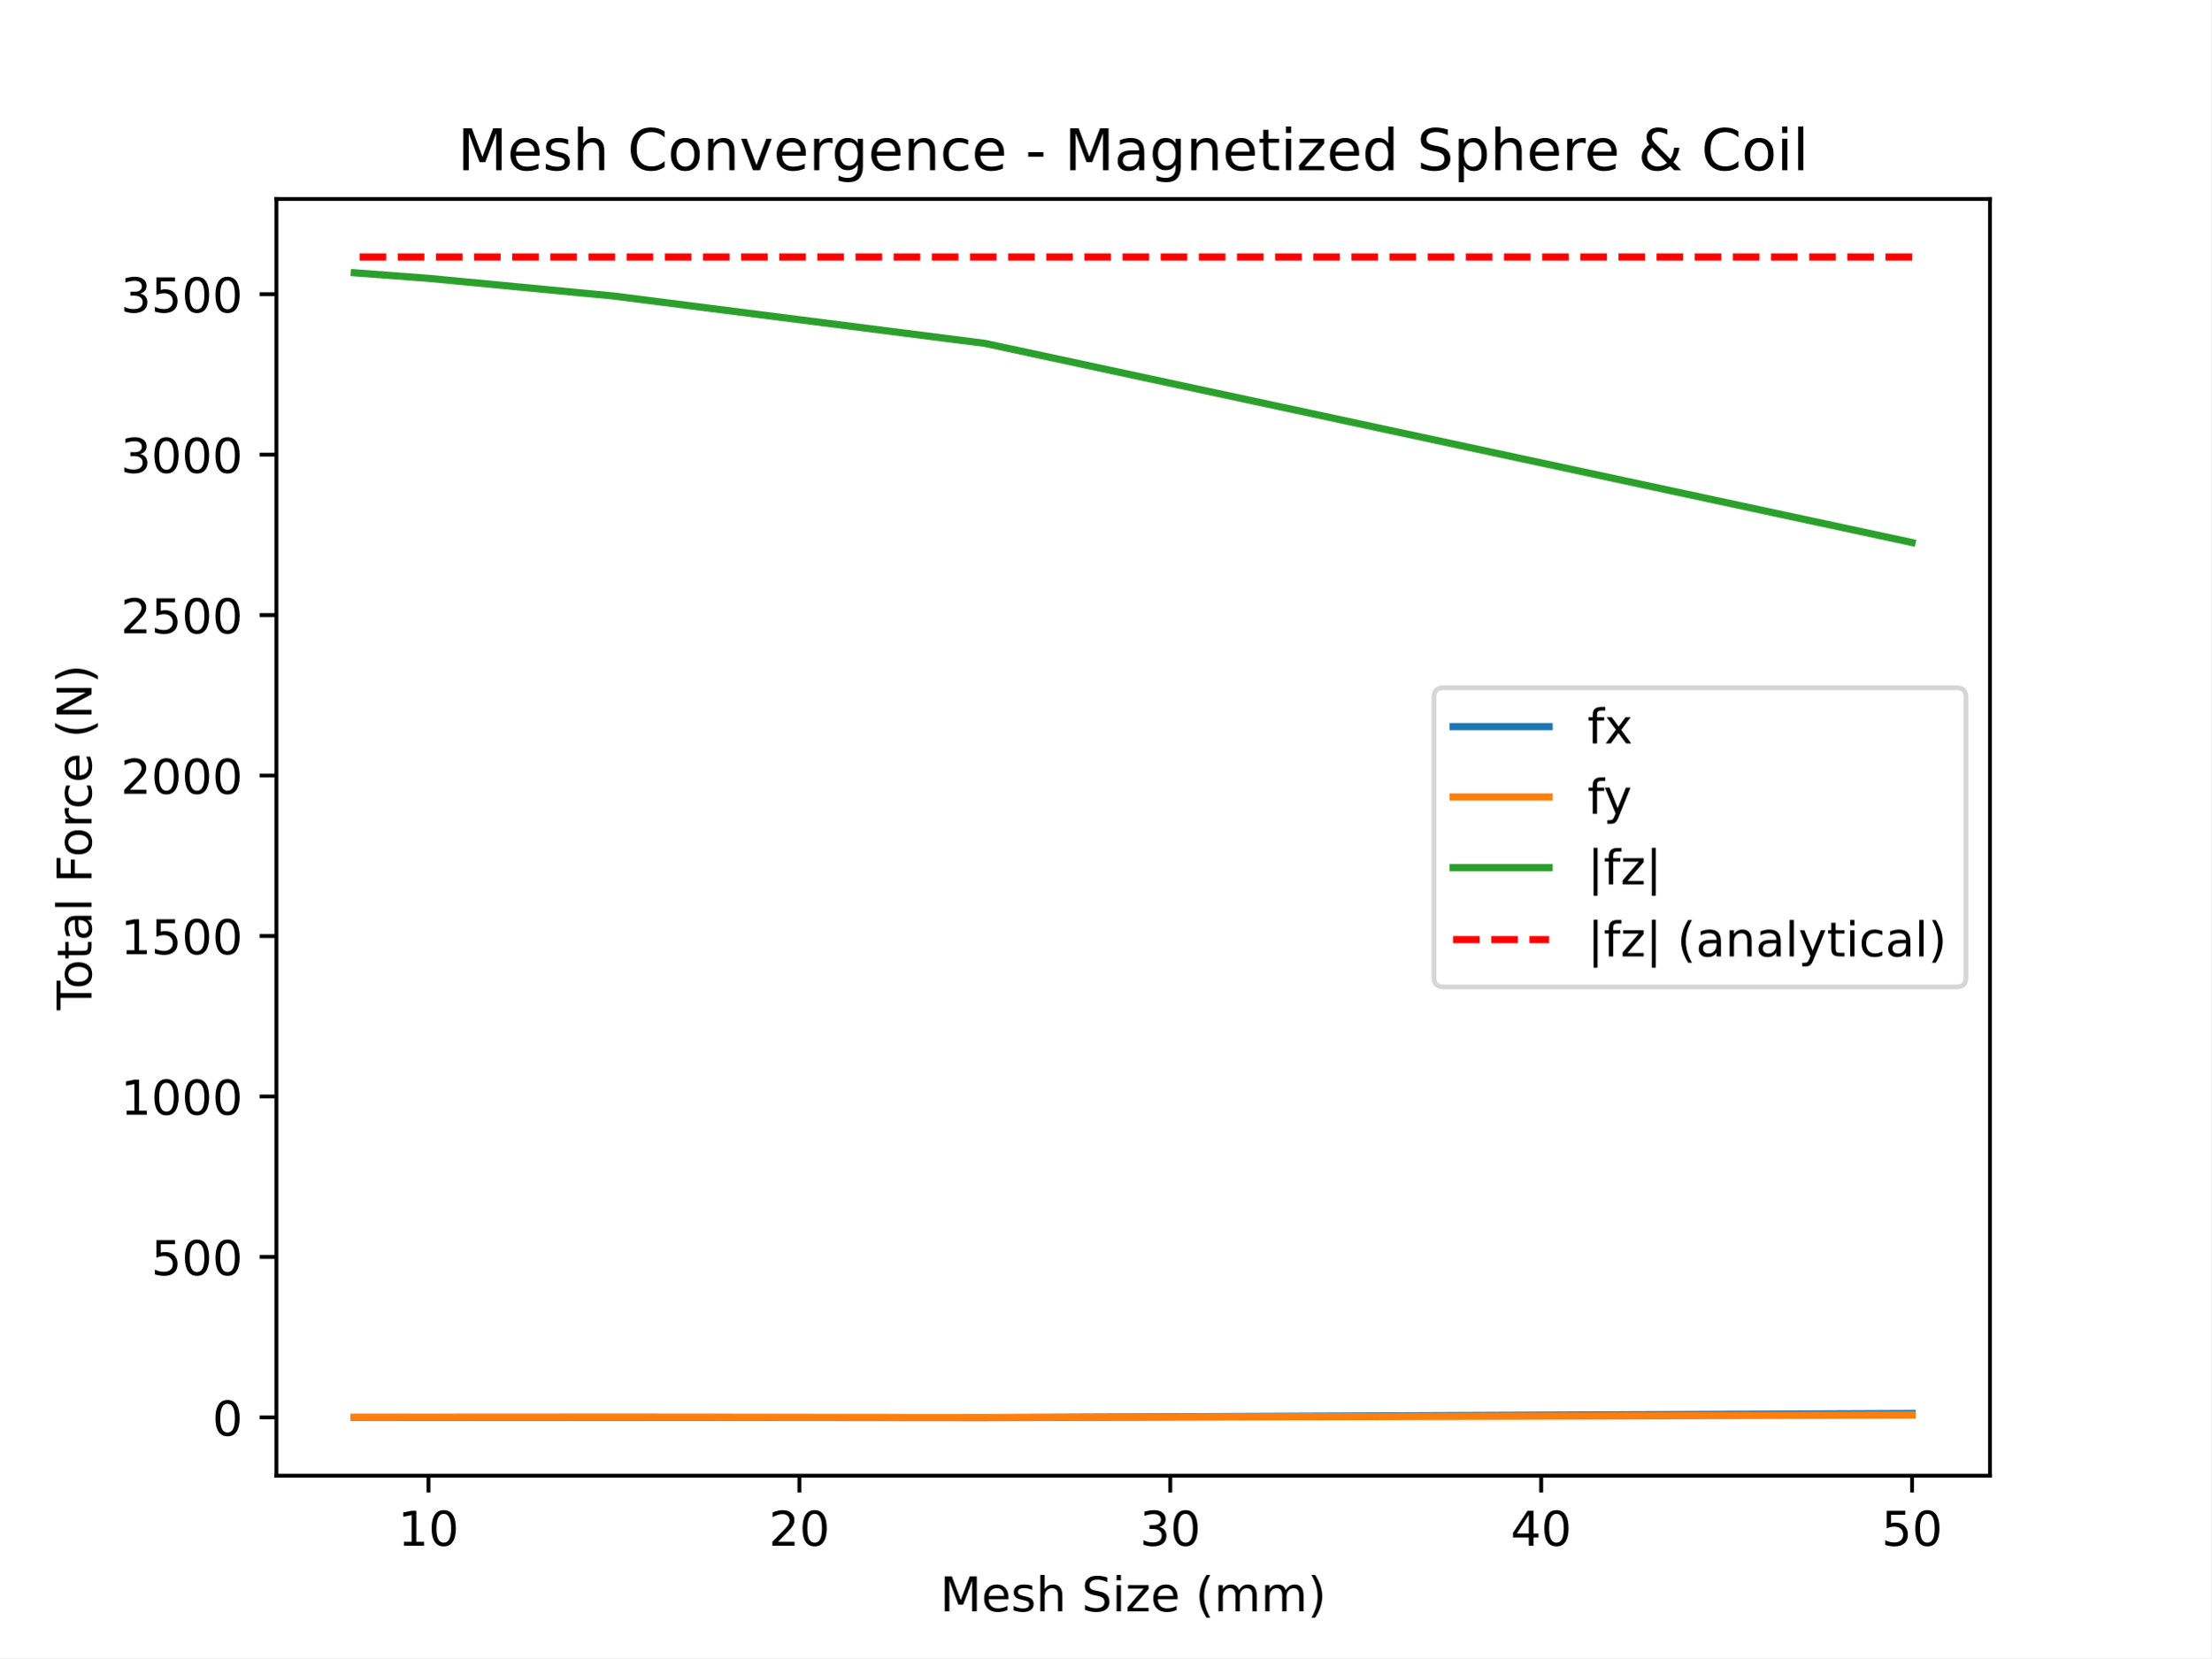
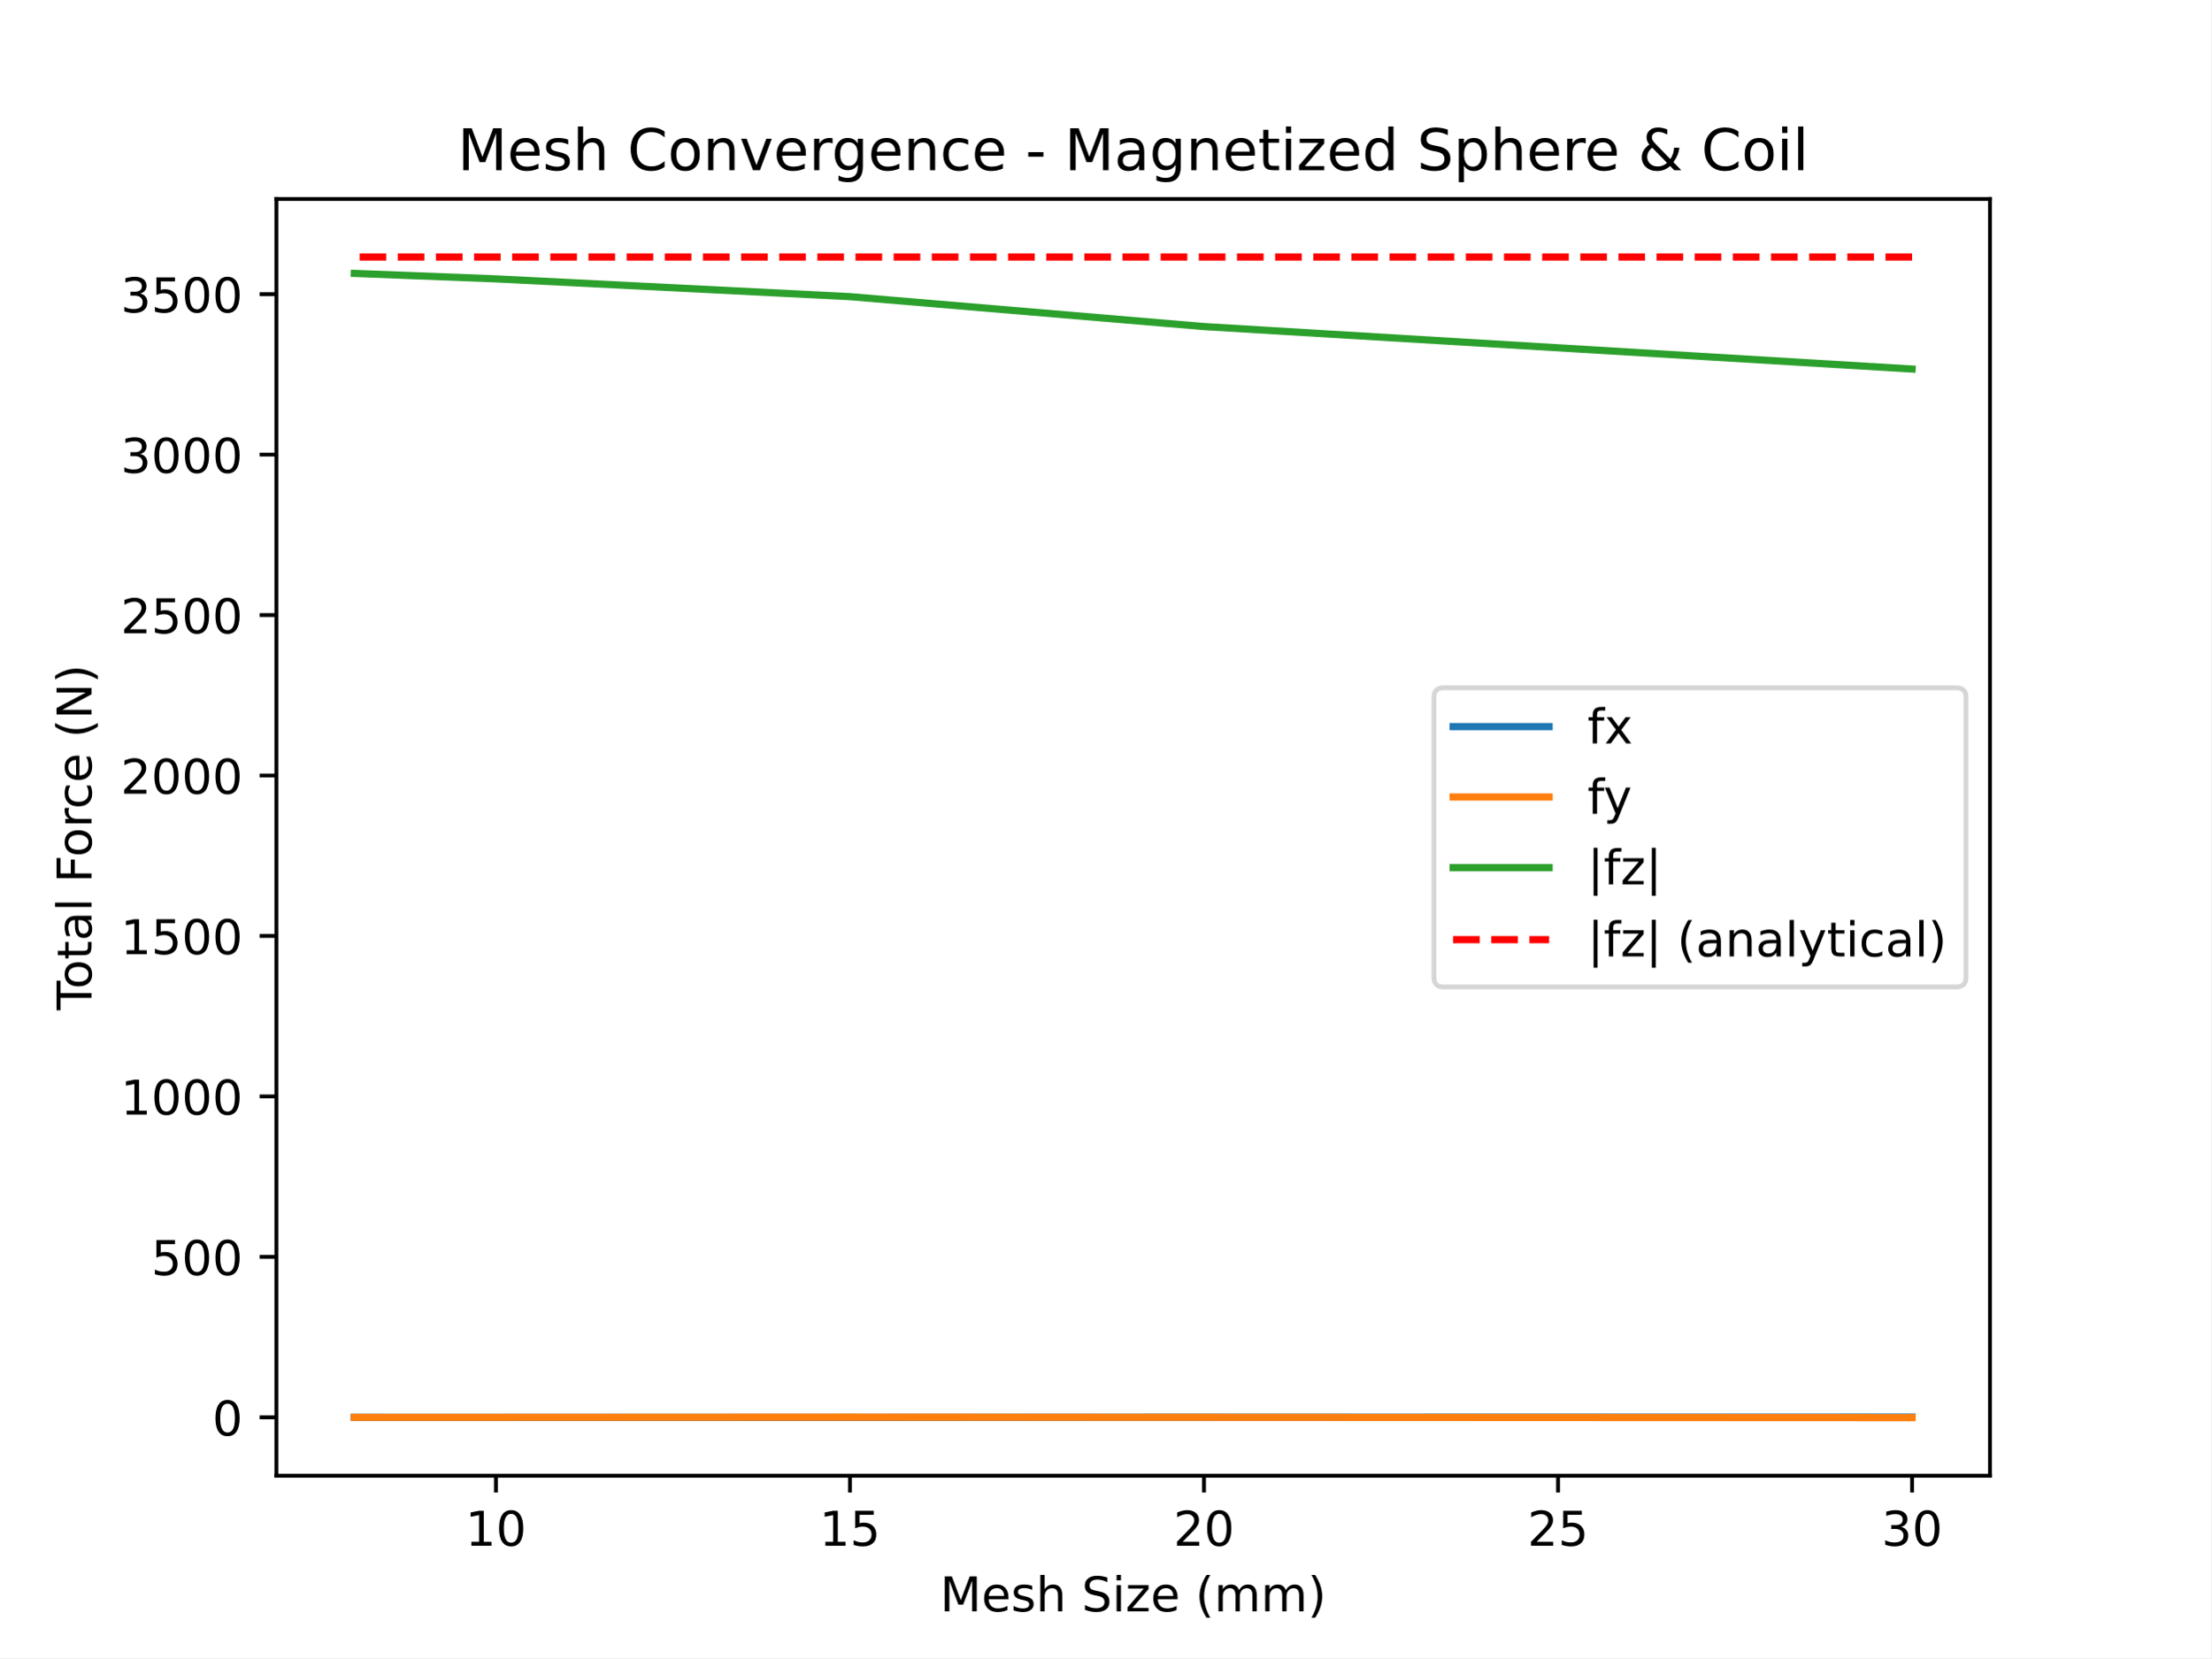
<svg xmlns="http://www.w3.org/2000/svg" xmlns:xlink="http://www.w3.org/1999/xlink" width="460.8pt" height="345.6pt" viewBox="0 0 460.8 345.6" version="1.1">
  <defs>
    <style type="text/css">*{stroke-linejoin: round; stroke-linecap: butt}</style>
  </defs>
  <g id="figure_1">
    <g id="patch_1">
      <path d="M 0 345.6  L 460.8 345.6  L 460.8 0  L 0 0  z " style="fill: #ffffff" />
    </g>
    <g id="axes_1">
      <g id="patch_2">
        <path d="M 57.6 307.584  L 414.72 307.584  L 414.72 41.472  L 57.6 41.472  z " style="fill: #ffffff" />
      </g>
      <g id="matplotlib.axis_1">
        <g id="xtick_1">
          <g id="line2d_1">
            <defs>
-               <path id="m19766a6217" d="M 0 0  L 0 3.5  " style="stroke: #000000; stroke-width: 0.8" />
-             </defs>
-             <g>
-               <use xlink:href="#m19766a6217" x="89.292" y="307.584" style="stroke: #000000; stroke-width: 0.8" />
+               <path id="m6637746ed6" d="M 0 0  L 0 3.5  " style="stroke: #000000; stroke-width: 0.8" />
+             </defs>
+             <g>
+               <use xlink:href="#m6637746ed6" x="103.347" y="307.584" style="stroke: #000000; stroke-width: 0.8" />
            </g>
          </g>
          <g id="text_1">
-             <g transform="translate(82.92997 322.1824) scale(0.1 -0.1)">
+             <g transform="translate(96.98428 322.1824) scale(0.1 -0.1)">
              <defs>
                <path id="DejaVuSans-31" d="M 794 531  L 1825 531  L 1825 4091  L 703 3866  L 703 4441  L 1819 4666  L 2450 4666  L 2450 531  L 3481 531  L 3481 0  L 794 0  L 794 531  z " transform="scale(0.015625)" />
                <path id="DejaVuSans-30" d="M 2034 4250  Q 1547 4250 1301 3770  Q 1056 3291 1056 2328  Q 1056 1369 1301 889  Q 1547 409 2034 409  Q 2525 409 2770 889  Q 3016 1369 3016 2328  Q 3016 3291 2770 3770  Q 2525 4250 2034 4250  z M 2034 4750  Q 2819 4750 3233 4129  Q 3647 3509 3647 2328  Q 3647 1150 3233 529  Q 2819 -91 2034 -91  Q 1250 -91 836 529  Q 422 1150 422 2328  Q 422 3509 836 4129  Q 1250 4750 2034 4750  z " transform="scale(0.015625)" />
              </defs>
              <use xlink:href="#DejaVuSans-31" />
              <use xlink:href="#DejaVuSans-30" transform="translate(63.62305 0)" />
            </g>
          </g>
        </g>
        <g id="xtick_2">
          <g id="line2d_2">
            <g>
-               <use xlink:href="#m19766a6217" x="166.591" y="307.584" style="stroke: #000000; stroke-width: 0.8" />
+               <use xlink:href="#m6637746ed6" x="177.132" y="307.584" style="stroke: #000000; stroke-width: 0.8" />
            </g>
          </g>
          <g id="text_2">
-             <g transform="translate(160.2287 322.1824) scale(0.1 -0.1)">
+             <g transform="translate(170.7694 322.1824) scale(0.1 -0.1)">
+               <defs>
+                 <path id="DejaVuSans-35" d="M 691 4666  L 3169 4666  L 3169 4134  L 1269 4134  L 1269 2991  Q 1406 3038 1543 3061  Q 1681 3084 1819 3084  Q 2600 3084 3056 2656  Q 3513 2228 3513 1497  Q 3513 744 3044 326  Q 2575 -91 1722 -91  Q 1428 -91 1123 -41  Q 819 9 494 109  L 494 744  Q 775 591 1075 516  Q 1375 441 1709 441  Q 2250 441 2565 725  Q 2881 1009 2881 1497  Q 2881 1984 2565 2268  Q 2250 2553 1709 2553  Q 1456 2553 1204 2497  Q 953 2441 691 2322  L 691 4666  z " transform="scale(0.015625)" />
+               </defs>
+               <use xlink:href="#DejaVuSans-31" />
+               <use xlink:href="#DejaVuSans-35" transform="translate(63.62305 0)" />
+             </g>
+           </g>
+         </g>
+         <g id="xtick_3">
+           <g id="line2d_3">
+             <g>
+               <use xlink:href="#m6637746ed6" x="250.917" y="307.584" style="stroke: #000000; stroke-width: 0.8" />
+             </g>
+           </g>
+           <g id="text_3">
+             <g transform="translate(244.5545 322.1824) scale(0.1 -0.1)">
              <defs>
                <path id="DejaVuSans-32" d="M 1228 531  L 3431 531  L 3431 0  L 469 0  L 469 531  Q 828 903 1448 1529  Q 2069 2156 2228 2338  Q 2531 2678 2651 2914  Q 2772 3150 2772 3378  Q 2772 3750 2511 3984  Q 2250 4219 1831 4219  Q 1534 4219 1204 4116  Q 875 4013 500 3803  L 500 4441  Q 881 4594 1212 4672  Q 1544 4750 1819 4750  Q 2544 4750 2975 4387  Q 3406 4025 3406 3419  Q 3406 3131 3298 2873  Q 3191 2616 2906 2266  Q 2828 2175 2409 1742  Q 1991 1309 1228 531  z " transform="scale(0.015625)" />
              </defs>
              <use xlink:href="#DejaVuSans-32" />
              <use xlink:href="#DejaVuSans-30" transform="translate(63.62305 0)" />
            </g>
          </g>
        </g>
-         <g id="xtick_3">
-           <g id="line2d_3">
-             <g>
-               <use xlink:href="#m19766a6217" x="243.89" y="307.584" style="stroke: #000000; stroke-width: 0.8" />
-             </g>
-           </g>
-           <g id="text_3">
-             <g transform="translate(237.5274 322.1824) scale(0.1 -0.1)">
+         <g id="xtick_4">
+           <g id="line2d_4">
+             <g>
+               <use xlink:href="#m6637746ed6" x="324.702" y="307.584" style="stroke: #000000; stroke-width: 0.8" />
+             </g>
+           </g>
+           <g id="text_4">
+             <g transform="translate(318.3396 322.1824) scale(0.1 -0.1)">
+               <use xlink:href="#DejaVuSans-32" />
+               <use xlink:href="#DejaVuSans-35" transform="translate(63.62305 0)" />
+             </g>
+           </g>
+         </g>
+         <g id="xtick_5">
+           <g id="line2d_5">
+             <g>
+               <use xlink:href="#m6637746ed6" x="398.487" y="307.584" style="stroke: #000000; stroke-width: 0.8" />
+             </g>
+           </g>
+           <g id="text_5">
+             <g transform="translate(392.1248 322.1824) scale(0.1 -0.1)">
              <defs>
                <path id="DejaVuSans-33" d="M 2597 2516  Q 3050 2419 3304 2112  Q 3559 1806 3559 1356  Q 3559 666 3084 287  Q 2609 -91 1734 -91  Q 1441 -91 1130 -33  Q 819 25 488 141  L 488 750  Q 750 597 1062 519  Q 1375 441 1716 441  Q 2309 441 2620 675  Q 2931 909 2931 1356  Q 2931 1769 2642 2001  Q 2353 2234 1838 2234  L 1294 2234  L 1294 2753  L 1863 2753  Q 2328 2753 2575 2939  Q 2822 3125 2822 3475  Q 2822 3834 2567 4026  Q 2313 4219 1838 4219  Q 1578 4219 1281 4162  Q 984 4106 628 3988  L 628 4550  Q 988 4650 1302 4700  Q 1616 4750 1894 4750  Q 2613 4750 3031 4423  Q 3450 4097 3450 3541  Q 3450 3153 3228 2886  Q 3006 2619 2597 2516  z " transform="scale(0.015625)" />
              </defs>
              <use xlink:href="#DejaVuSans-33" />
-               <use xlink:href="#DejaVuSans-30" transform="translate(63.62305 0)" />
-             </g>
-           </g>
-         </g>
-         <g id="xtick_4">
-           <g id="line2d_4">
-             <g>
-               <use xlink:href="#m19766a6217" x="321.189" y="307.584" style="stroke: #000000; stroke-width: 0.8" />
-             </g>
-           </g>
-           <g id="text_4">
-             <g transform="translate(314.8261 322.1824) scale(0.1 -0.1)">
-               <defs>
-                 <path id="DejaVuSans-34" d="M 2419 4116  L 825 1625  L 2419 1625  L 2419 4116  z M 2253 4666  L 3047 4666  L 3047 1625  L 3713 1625  L 3713 1100  L 3047 1100  L 3047 0  L 2419 0  L 2419 1100  L 313 1100  L 313 1709  L 2253 4666  z " transform="scale(0.015625)" />
-               </defs>
-               <use xlink:href="#DejaVuSans-34" />
-               <use xlink:href="#DejaVuSans-30" transform="translate(63.62305 0)" />
-             </g>
-           </g>
-         </g>
-         <g id="xtick_5">
-           <g id="line2d_5">
-             <g>
-               <use xlink:href="#m19766a6217" x="398.487" y="307.584" style="stroke: #000000; stroke-width: 0.8" />
-             </g>
-           </g>
-           <g id="text_5">
-             <g transform="translate(392.1248 322.1824) scale(0.1 -0.1)">
-               <defs>
-                 <path id="DejaVuSans-35" d="M 691 4666  L 3169 4666  L 3169 4134  L 1269 4134  L 1269 2991  Q 1406 3038 1543 3061  Q 1681 3084 1819 3084  Q 2600 3084 3056 2656  Q 3513 2228 3513 1497  Q 3513 744 3044 326  Q 2575 -91 1722 -91  Q 1428 -91 1123 -41  Q 819 9 494 109  L 494 744  Q 775 591 1075 516  Q 1375 441 1709 441  Q 2250 441 2565 725  Q 2881 1009 2881 1497  Q 2881 1984 2565 2268  Q 2250 2553 1709 2553  Q 1456 2553 1204 2497  Q 953 2441 691 2322  L 691 4666  z " transform="scale(0.015625)" />
-               </defs>
-               <use xlink:href="#DejaVuSans-35" />
              <use xlink:href="#DejaVuSans-30" transform="translate(63.62305 0)" />
            </g>
          </g>
        </g>
        <g id="text_6">
          <g transform="translate(195.9116 335.8606) scale(0.1 -0.1)">
            <defs>
              <path id="DejaVuSans-4d" d="M 628 4666  L 1569 4666  L 2759 1491  L 3956 4666  L 4897 4666  L 4897 0  L 4281 0  L 4281 4097  L 3078 897  L 2444 897  L 1241 4097  L 1241 0  L 628 0  L 628 4666  z " transform="scale(0.015625)" />
              <path id="DejaVuSans-65" d="M 3597 1894  L 3597 1613  L 953 1613  Q 991 1019 1311 708  Q 1631 397 2203 397  Q 2534 397 2845 478  Q 3156 559 3463 722  L 3463 178  Q 3153 47 2828 -22  Q 2503 -91 2169 -91  Q 1331 -91 842 396  Q 353 884 353 1716  Q 353 2575 817 3079  Q 1281 3584 2069 3584  Q 2775 3584 3186 3129  Q 3597 2675 3597 1894  z M 3022 2063  Q 3016 2534 2758 2815  Q 2500 3097 2075 3097  Q 1594 3097 1305 2825  Q 1016 2553 972 2059  L 3022 2063  z " transform="scale(0.015625)" />
              <path id="DejaVuSans-73" d="M 2834 3397  L 2834 2853  Q 2591 2978 2328 3040  Q 2066 3103 1784 3103  Q 1356 3103 1142 2972  Q 928 2841 928 2578  Q 928 2378 1081 2264  Q 1234 2150 1697 2047  L 1894 2003  Q 2506 1872 2764 1633  Q 3022 1394 3022 966  Q 3022 478 2636 193  Q 2250 -91 1575 -91  Q 1294 -91 989 -36  Q 684 19 347 128  L 347 722  Q 666 556 975 473  Q 1284 391 1588 391  Q 1994 391 2212 530  Q 2431 669 2431 922  Q 2431 1156 2273 1281  Q 2116 1406 1581 1522  L 1381 1569  Q 847 1681 609 1914  Q 372 2147 372 2553  Q 372 3047 722 3315  Q 1072 3584 1716 3584  Q 2034 3584 2315 3537  Q 2597 3491 2834 3397  z " transform="scale(0.015625)" />
              <path id="DejaVuSans-68" d="M 3513 2113  L 3513 0  L 2938 0  L 2938 2094  Q 2938 2591 2744 2837  Q 2550 3084 2163 3084  Q 1697 3084 1428 2787  Q 1159 2491 1159 1978  L 1159 0  L 581 0  L 581 4863  L 1159 4863  L 1159 2956  Q 1366 3272 1645 3428  Q 1925 3584 2291 3584  Q 2894 3584 3203 3211  Q 3513 2838 3513 2113  z " transform="scale(0.015625)" />
              <path id="DejaVuSans-20" transform="scale(0.015625)" />
              <path id="DejaVuSans-53" d="M 3425 4513  L 3425 3897  Q 3066 4069 2747 4153  Q 2428 4238 2131 4238  Q 1616 4238 1336 4038  Q 1056 3838 1056 3469  Q 1056 3159 1242 3001  Q 1428 2844 1947 2747  L 2328 2669  Q 3034 2534 3370 2195  Q 3706 1856 3706 1288  Q 3706 609 3251 259  Q 2797 -91 1919 -91  Q 1588 -91 1214 -16  Q 841 59 441 206  L 441 856  Q 825 641 1194 531  Q 1563 422 1919 422  Q 2459 422 2753 634  Q 3047 847 3047 1241  Q 3047 1584 2836 1778  Q 2625 1972 2144 2069  L 1759 2144  Q 1053 2284 737 2584  Q 422 2884 422 3419  Q 422 4038 858 4394  Q 1294 4750 2059 4750  Q 2388 4750 2728 4690  Q 3069 4631 3425 4513  z " transform="scale(0.015625)" />
              <path id="DejaVuSans-69" d="M 603 3500  L 1178 3500  L 1178 0  L 603 0  L 603 3500  z M 603 4863  L 1178 4863  L 1178 4134  L 603 4134  L 603 4863  z " transform="scale(0.015625)" />
              <path id="DejaVuSans-7a" d="M 353 3500  L 3084 3500  L 3084 2975  L 922 459  L 3084 459  L 3084 0  L 275 0  L 275 525  L 2438 3041  L 353 3041  L 353 3500  z " transform="scale(0.015625)" />
              <path id="DejaVuSans-28" d="M 1984 4856  Q 1566 4138 1362 3434  Q 1159 2731 1159 2009  Q 1159 1288 1364 580  Q 1569 -128 1984 -844  L 1484 -844  Q 1016 -109 783 600  Q 550 1309 550 2009  Q 550 2706 781 3412  Q 1013 4119 1484 4856  L 1984 4856  z " transform="scale(0.015625)" />
              <path id="DejaVuSans-6d" d="M 3328 2828  Q 3544 3216 3844 3400  Q 4144 3584 4550 3584  Q 5097 3584 5394 3201  Q 5691 2819 5691 2113  L 5691 0  L 5113 0  L 5113 2094  Q 5113 2597 4934 2840  Q 4756 3084 4391 3084  Q 3944 3084 3684 2787  Q 3425 2491 3425 1978  L 3425 0  L 2847 0  L 2847 2094  Q 2847 2600 2669 2842  Q 2491 3084 2119 3084  Q 1678 3084 1418 2786  Q 1159 2488 1159 1978  L 1159 0  L 581 0  L 581 3500  L 1159 3500  L 1159 2956  Q 1356 3278 1631 3431  Q 1906 3584 2284 3584  Q 2666 3584 2933 3390  Q 3200 3197 3328 2828  z " transform="scale(0.015625)" />
              <path id="DejaVuSans-29" d="M 513 4856  L 1013 4856  Q 1481 4119 1714 3412  Q 1947 2706 1947 2009  Q 1947 1309 1714 600  Q 1481 -109 1013 -844  L 513 -844  Q 928 -128 1133 580  Q 1338 1288 1338 2009  Q 1338 2731 1133 3434  Q 928 4138 513 4856  z " transform="scale(0.015625)" />
            </defs>
            <use xlink:href="#DejaVuSans-4d" />
            <use xlink:href="#DejaVuSans-65" transform="translate(86.2793 0)" />
            <use xlink:href="#DejaVuSans-73" transform="translate(147.8027 0)" />
            <use xlink:href="#DejaVuSans-68" transform="translate(199.9023 0)" />
            <use xlink:href="#DejaVuSans-20" transform="translate(263.2812 0)" />
            <use xlink:href="#DejaVuSans-53" transform="translate(295.0684 0)" />
            <use xlink:href="#DejaVuSans-69" transform="translate(358.5449 0)" />
            <use xlink:href="#DejaVuSans-7a" transform="translate(386.3281 0)" />
            <use xlink:href="#DejaVuSans-65" transform="translate(438.8184 0)" />
            <use xlink:href="#DejaVuSans-20" transform="translate(500.3418 0)" />
            <use xlink:href="#DejaVuSans-28" transform="translate(532.1289 0)" />
            <use xlink:href="#DejaVuSans-6d" transform="translate(571.1426 0)" />
            <use xlink:href="#DejaVuSans-6d" transform="translate(668.5547 0)" />
            <use xlink:href="#DejaVuSans-29" transform="translate(765.9668 0)" />
          </g>
        </g>
      </g>
      <g id="matplotlib.axis_2">
        <g id="ytick_1">
          <g id="line2d_6">
            <defs>
-               <path id="m8ce49ff05e" d="M 0 0  L -3.5 0  " style="stroke: #000000; stroke-width: 0.8" />
-             </defs>
-             <g>
-               <use xlink:href="#m8ce49ff05e" x="57.6" y="295.433" style="stroke: #000000; stroke-width: 0.8" />
+               <path id="m29272351cc" d="M 0 0  L -3.5 0  " style="stroke: #000000; stroke-width: 0.8" />
+             </defs>
+             <g>
+               <use xlink:href="#m29272351cc" x="57.6" y="295.415" style="stroke: #000000; stroke-width: 0.8" />
            </g>
          </g>
          <g id="text_7">
-             <g transform="translate(44.2375 299.2324) scale(0.1 -0.1)">
+             <g transform="translate(44.2375 299.214) scale(0.1 -0.1)">
              <use xlink:href="#DejaVuSans-30" />
            </g>
          </g>
        </g>
        <g id="ytick_2">
          <g id="line2d_7">
            <g>
-               <use xlink:href="#m8ce49ff05e" x="57.6" y="261.986" style="stroke: #000000; stroke-width: 0.8" />
+               <use xlink:href="#m29272351cc" x="57.6" y="261.971" style="stroke: #000000; stroke-width: 0.8" />
            </g>
          </g>
          <g id="text_8">
-             <g transform="translate(31.5125 265.7857) scale(0.1 -0.1)">
+             <g transform="translate(31.5125 265.7698) scale(0.1 -0.1)">
              <use xlink:href="#DejaVuSans-35" />
              <use xlink:href="#DejaVuSans-30" transform="translate(63.62305 0)" />
              <use xlink:href="#DejaVuSans-30" transform="translate(127.2461 0)" />
            </g>
          </g>
        </g>
        <g id="ytick_3">
          <g id="line2d_8">
            <g>
-               <use xlink:href="#m8ce49ff05e" x="57.6" y="228.54" style="stroke: #000000; stroke-width: 0.8" />
+               <use xlink:href="#m29272351cc" x="57.6" y="228.526" style="stroke: #000000; stroke-width: 0.8" />
            </g>
          </g>
          <g id="text_9">
-             <g transform="translate(25.15 232.3389) scale(0.1 -0.1)">
+             <g transform="translate(25.15 232.3256) scale(0.1 -0.1)">
              <use xlink:href="#DejaVuSans-31" />
              <use xlink:href="#DejaVuSans-30" transform="translate(63.62305 0)" />
              <use xlink:href="#DejaVuSans-30" transform="translate(127.2461 0)" />
              <use xlink:href="#DejaVuSans-30" transform="translate(190.8691 0)" />
            </g>
          </g>
        </g>
        <g id="ytick_4">
          <g id="line2d_9">
            <g>
-               <use xlink:href="#m8ce49ff05e" x="57.6" y="195.093" style="stroke: #000000; stroke-width: 0.8" />
+               <use xlink:href="#m29272351cc" x="57.6" y="195.082" style="stroke: #000000; stroke-width: 0.8" />
            </g>
          </g>
          <g id="text_10">
-             <g transform="translate(25.15 198.8922) scale(0.1 -0.1)">
+             <g transform="translate(25.15 198.8814) scale(0.1 -0.1)">
              <use xlink:href="#DejaVuSans-31" />
              <use xlink:href="#DejaVuSans-35" transform="translate(63.62305 0)" />
              <use xlink:href="#DejaVuSans-30" transform="translate(127.2461 0)" />
              <use xlink:href="#DejaVuSans-30" transform="translate(190.8691 0)" />
            </g>
          </g>
        </g>
        <g id="ytick_5">
          <g id="line2d_10">
            <g>
-               <use xlink:href="#m8ce49ff05e" x="57.6" y="161.646" style="stroke: #000000; stroke-width: 0.8" />
+               <use xlink:href="#m29272351cc" x="57.6" y="161.638" style="stroke: #000000; stroke-width: 0.8" />
            </g>
          </g>
          <g id="text_11">
-             <g transform="translate(25.15 165.4455) scale(0.1 -0.1)">
+             <g transform="translate(25.15 165.4372) scale(0.1 -0.1)">
              <use xlink:href="#DejaVuSans-32" />
              <use xlink:href="#DejaVuSans-30" transform="translate(63.62305 0)" />
              <use xlink:href="#DejaVuSans-30" transform="translate(127.2461 0)" />
              <use xlink:href="#DejaVuSans-30" transform="translate(190.8691 0)" />
            </g>
          </g>
        </g>
        <g id="ytick_6">
          <g id="line2d_11">
            <g>
-               <use xlink:href="#m8ce49ff05e" x="57.6" y="128.2" style="stroke: #000000; stroke-width: 0.8" />
+               <use xlink:href="#m29272351cc" x="57.6" y="128.194" style="stroke: #000000; stroke-width: 0.8" />
            </g>
          </g>
          <g id="text_12">
-             <g transform="translate(25.15 131.9987) scale(0.1 -0.1)">
+             <g transform="translate(25.15 131.993) scale(0.1 -0.1)">
              <use xlink:href="#DejaVuSans-32" />
              <use xlink:href="#DejaVuSans-35" transform="translate(63.62305 0)" />
              <use xlink:href="#DejaVuSans-30" transform="translate(127.2461 0)" />
              <use xlink:href="#DejaVuSans-30" transform="translate(190.8691 0)" />
            </g>
          </g>
        </g>
        <g id="ytick_7">
          <g id="line2d_12">
            <g>
-               <use xlink:href="#m8ce49ff05e" x="57.6" y="94.753" style="stroke: #000000; stroke-width: 0.8" />
+               <use xlink:href="#m29272351cc" x="57.6" y="94.75" style="stroke: #000000; stroke-width: 0.8" />
            </g>
          </g>
          <g id="text_13">
-             <g transform="translate(25.15 98.55198) scale(0.1 -0.1)">
+             <g transform="translate(25.15 98.54885) scale(0.1 -0.1)">
              <use xlink:href="#DejaVuSans-33" />
              <use xlink:href="#DejaVuSans-30" transform="translate(63.62305 0)" />
              <use xlink:href="#DejaVuSans-30" transform="translate(127.2461 0)" />
              <use xlink:href="#DejaVuSans-30" transform="translate(190.8691 0)" />
            </g>
          </g>
        </g>
        <g id="ytick_8">
          <g id="line2d_13">
            <g>
-               <use xlink:href="#m8ce49ff05e" x="57.6" y="61.306" style="stroke: #000000; stroke-width: 0.8" />
+               <use xlink:href="#m29272351cc" x="57.6" y="61.305" style="stroke: #000000; stroke-width: 0.8" />
            </g>
          </g>
          <g id="text_14">
-             <g transform="translate(25.15 65.10524) scale(0.1 -0.1)">
+             <g transform="translate(25.15 65.10465) scale(0.1 -0.1)">
              <use xlink:href="#DejaVuSans-33" />
              <use xlink:href="#DejaVuSans-35" transform="translate(63.62305 0)" />
              <use xlink:href="#DejaVuSans-30" transform="translate(127.2461 0)" />
              <use xlink:href="#DejaVuSans-30" transform="translate(190.8691 0)" />
            </g>
          </g>
        </g>
        <g id="text_15">
          <g transform="translate(19.07031 210.5475) rotate(-90) scale(0.1 -0.1)">
            <defs>
              <path id="DejaVuSans-54" d="M -19 4666  L 3928 4666  L 3928 4134  L 2272 4134  L 2272 0  L 1638 0  L 1638 4134  L -19 4134  L -19 4666  z " transform="scale(0.015625)" />
              <path id="DejaVuSans-6f" d="M 1959 3097  Q 1497 3097 1228 2736  Q 959 2375 959 1747  Q 959 1119 1226 758  Q 1494 397 1959 397  Q 2419 397 2687 759  Q 2956 1122 2956 1747  Q 2956 2369 2687 2733  Q 2419 3097 1959 3097  z M 1959 3584  Q 2709 3584 3137 3096  Q 3566 2609 3566 1747  Q 3566 888 3137 398  Q 2709 -91 1959 -91  Q 1206 -91 779 398  Q 353 888 353 1747  Q 353 2609 779 3096  Q 1206 3584 1959 3584  z " transform="scale(0.015625)" />
              <path id="DejaVuSans-74" d="M 1172 4494  L 1172 3500  L 2356 3500  L 2356 3053  L 1172 3053  L 1172 1153  Q 1172 725 1289 603  Q 1406 481 1766 481  L 2356 481  L 2356 0  L 1766 0  Q 1100 0 847 248  Q 594 497 594 1153  L 594 3053  L 172 3053  L 172 3500  L 594 3500  L 594 4494  L 1172 4494  z " transform="scale(0.015625)" />
              <path id="DejaVuSans-61" d="M 2194 1759  Q 1497 1759 1228 1600  Q 959 1441 959 1056  Q 959 750 1161 570  Q 1363 391 1709 391  Q 2188 391 2477 730  Q 2766 1069 2766 1631  L 2766 1759  L 2194 1759  z M 3341 1997  L 3341 0  L 2766 0  L 2766 531  Q 2569 213 2275 61  Q 1981 -91 1556 -91  Q 1019 -91 701 211  Q 384 513 384 1019  Q 384 1609 779 1909  Q 1175 2209 1959 2209  L 2766 2209  L 2766 2266  Q 2766 2663 2505 2880  Q 2244 3097 1772 3097  Q 1472 3097 1187 3025  Q 903 2953 641 2809  L 641 3341  Q 956 3463 1253 3523  Q 1550 3584 1831 3584  Q 2591 3584 2966 3190  Q 3341 2797 3341 1997  z " transform="scale(0.015625)" />
              <path id="DejaVuSans-6c" d="M 603 4863  L 1178 4863  L 1178 0  L 603 0  L 603 4863  z " transform="scale(0.015625)" />
              <path id="DejaVuSans-46" d="M 628 4666  L 3309 4666  L 3309 4134  L 1259 4134  L 1259 2759  L 3109 2759  L 3109 2228  L 1259 2228  L 1259 0  L 628 0  L 628 4666  z " transform="scale(0.015625)" />
              <path id="DejaVuSans-72" d="M 2631 2963  Q 2534 3019 2420 3045  Q 2306 3072 2169 3072  Q 1681 3072 1420 2755  Q 1159 2438 1159 1844  L 1159 0  L 581 0  L 581 3500  L 1159 3500  L 1159 2956  Q 1341 3275 1631 3429  Q 1922 3584 2338 3584  Q 2397 3584 2469 3576  Q 2541 3569 2628 3553  L 2631 2963  z " transform="scale(0.015625)" />
              <path id="DejaVuSans-63" d="M 3122 3366  L 3122 2828  Q 2878 2963 2633 3030  Q 2388 3097 2138 3097  Q 1578 3097 1268 2742  Q 959 2388 959 1747  Q 959 1106 1268 751  Q 1578 397 2138 397  Q 2388 397 2633 464  Q 2878 531 3122 666  L 3122 134  Q 2881 22 2623 -34  Q 2366 -91 2075 -91  Q 1284 -91 818 406  Q 353 903 353 1747  Q 353 2603 823 3093  Q 1294 3584 2113 3584  Q 2378 3584 2631 3529  Q 2884 3475 3122 3366  z " transform="scale(0.015625)" />
              <path id="DejaVuSans-4e" d="M 628 4666  L 1478 4666  L 3547 763  L 3547 4666  L 4159 4666  L 4159 0  L 3309 0  L 1241 3903  L 1241 0  L 628 0  L 628 4666  z " transform="scale(0.015625)" />
            </defs>
            <use xlink:href="#DejaVuSans-54" />
            <use xlink:href="#DejaVuSans-6f" transform="translate(44.08398 0)" />
            <use xlink:href="#DejaVuSans-74" transform="translate(105.2656 0)" />
            <use xlink:href="#DejaVuSans-61" transform="translate(144.4746 0)" />
            <use xlink:href="#DejaVuSans-6c" transform="translate(205.7539 0)" />
            <use xlink:href="#DejaVuSans-20" transform="translate(233.5371 0)" />
            <use xlink:href="#DejaVuSans-46" transform="translate(265.3242 0)" />
            <use xlink:href="#DejaVuSans-6f" transform="translate(319.2188 0)" />
            <use xlink:href="#DejaVuSans-72" transform="translate(380.4004 0)" />
            <use xlink:href="#DejaVuSans-63" transform="translate(419.2637 0)" />
            <use xlink:href="#DejaVuSans-65" transform="translate(474.2441 0)" />
            <use xlink:href="#DejaVuSans-20" transform="translate(535.7676 0)" />
            <use xlink:href="#DejaVuSans-28" transform="translate(567.5547 0)" />
            <use xlink:href="#DejaVuSans-4e" transform="translate(606.5684 0)" />
            <use xlink:href="#DejaVuSans-29" transform="translate(681.373 0)" />
          </g>
        </g>
      </g>
      <g id="line2d_14">
-         <path d="M 398.487 294.617  L 205.241 295.474  L 127.942 295.416  L 89.292 295.438  L 73.833 295.424  " clip-path="url(#p012db04bd2)" style="fill: none; stroke: #1f77b4; stroke-width: 1.5; stroke-linecap: square" />
+         <path d="M 398.487 295.371  L 250.917 295.392  L 177.132 295.427  L 103.347 295.428  L 73.833 295.421  " clip-path="url(#pd1dab2561b)" style="fill: none; stroke: #1f77b4; stroke-width: 1.5; stroke-linecap: square" />
      </g>
      <g id="line2d_15">
-         <path d="M 398.487 294.939  L 205.241 295.488  L 127.942 295.414  L 89.292 295.423  L 73.833 295.447  " clip-path="url(#p012db04bd2)" style="fill: none; stroke: #ff7f0e; stroke-width: 1.5; stroke-linecap: square" />
+         <path d="M 398.487 295.488  L 250.917 295.421  L 177.132 295.385  L 103.347 295.423  L 73.833 295.432  " clip-path="url(#pd1dab2561b)" style="fill: none; stroke: #ff7f0e; stroke-width: 1.5; stroke-linecap: square" />
      </g>
      <g id="line2d_16">
-         <path d="M 398.487 113.079  L 205.241 71.562  L 127.942 61.703  L 89.292 58.011  L 73.833 56.85  " clip-path="url(#p012db04bd2)" style="fill: none; stroke: #2ca02c; stroke-width: 1.5; stroke-linecap: square" />
+         <path d="M 398.487 76.917  L 250.917 68.062  L 177.132 61.828  L 103.347 58.121  L 73.833 56.984  " clip-path="url(#pd1dab2561b)" style="fill: none; stroke: #2ca02c; stroke-width: 1.5; stroke-linecap: square" />
      </g>
      <g id="line2d_17">
-         <path d="M 398.487 53.568  L 73.833 53.568  " clip-path="url(#p012db04bd2)" style="fill: none; stroke-dasharray: 5.55,2.4; stroke-dashoffset: 0; stroke: #ff0000; stroke-width: 1.5" />
+         <path d="M 398.487 53.568  L 73.833 53.568  " clip-path="url(#pd1dab2561b)" style="fill: none; stroke-dasharray: 5.55,2.4; stroke-dashoffset: 0; stroke: #ff0000; stroke-width: 1.5" />
      </g>
      <g id="patch_3">
        <path d="M 57.6 307.584  L 57.6 41.472  " style="fill: none; stroke: #000000; stroke-width: 0.8; stroke-linejoin: miter; stroke-linecap: square" />
      </g>
      <g id="patch_4">
        <path d="M 414.72 307.584  L 414.72 41.472  " style="fill: none; stroke: #000000; stroke-width: 0.8; stroke-linejoin: miter; stroke-linecap: square" />
      </g>
      <g id="patch_5">
        <path d="M 57.6 307.584  L 414.72 307.584  " style="fill: none; stroke: #000000; stroke-width: 0.8; stroke-linejoin: miter; stroke-linecap: square" />
      </g>
      <g id="patch_6">
        <path d="M 57.6 41.472  L 414.72 41.472  " style="fill: none; stroke: #000000; stroke-width: 0.8; stroke-linejoin: miter; stroke-linecap: square" />
      </g>
      <g id="text_16">
        <g transform="translate(95.35875 35.472) scale(0.12 -0.12)">
          <defs>
            <path id="DejaVuSans-43" d="M 4122 4306  L 4122 3641  Q 3803 3938 3442 4084  Q 3081 4231 2675 4231  Q 1875 4231 1450 3742  Q 1025 3253 1025 2328  Q 1025 1406 1450 917  Q 1875 428 2675 428  Q 3081 428 3442 575  Q 3803 722 4122 1019  L 4122 359  Q 3791 134 3420 21  Q 3050 -91 2638 -91  Q 1578 -91 968 557  Q 359 1206 359 2328  Q 359 3453 968 4101  Q 1578 4750 2638 4750  Q 3056 4750 3426 4639  Q 3797 4528 4122 4306  z " transform="scale(0.015625)" />
            <path id="DejaVuSans-6e" d="M 3513 2113  L 3513 0  L 2938 0  L 2938 2094  Q 2938 2591 2744 2837  Q 2550 3084 2163 3084  Q 1697 3084 1428 2787  Q 1159 2491 1159 1978  L 1159 0  L 581 0  L 581 3500  L 1159 3500  L 1159 2956  Q 1366 3272 1645 3428  Q 1925 3584 2291 3584  Q 2894 3584 3203 3211  Q 3513 2838 3513 2113  z " transform="scale(0.015625)" />
            <path id="DejaVuSans-76" d="M 191 3500  L 800 3500  L 1894 563  L 2988 3500  L 3597 3500  L 2284 0  L 1503 0  L 191 3500  z " transform="scale(0.015625)" />
            <path id="DejaVuSans-67" d="M 2906 1791  Q 2906 2416 2648 2759  Q 2391 3103 1925 3103  Q 1463 3103 1205 2759  Q 947 2416 947 1791  Q 947 1169 1205 825  Q 1463 481 1925 481  Q 2391 481 2648 825  Q 2906 1169 2906 1791  z M 3481 434  Q 3481 -459 3084 -895  Q 2688 -1331 1869 -1331  Q 1566 -1331 1297 -1286  Q 1028 -1241 775 -1147  L 775 -588  Q 1028 -725 1275 -790  Q 1522 -856 1778 -856  Q 2344 -856 2625 -561  Q 2906 -266 2906 331  L 2906 616  Q 2728 306 2450 153  Q 2172 0 1784 0  Q 1141 0 747 490  Q 353 981 353 1791  Q 353 2603 747 3093  Q 1141 3584 1784 3584  Q 2172 3584 2450 3431  Q 2728 3278 2906 2969  L 2906 3500  L 3481 3500  L 3481 434  z " transform="scale(0.015625)" />
            <path id="DejaVuSans-2d" d="M 313 2009  L 1997 2009  L 1997 1497  L 313 1497  L 313 2009  z " transform="scale(0.015625)" />
            <path id="DejaVuSans-64" d="M 2906 2969  L 2906 4863  L 3481 4863  L 3481 0  L 2906 0  L 2906 525  Q 2725 213 2448 61  Q 2172 -91 1784 -91  Q 1150 -91 751 415  Q 353 922 353 1747  Q 353 2572 751 3078  Q 1150 3584 1784 3584  Q 2172 3584 2448 3432  Q 2725 3281 2906 2969  z M 947 1747  Q 947 1113 1208 752  Q 1469 391 1925 391  Q 2381 391 2643 752  Q 2906 1113 2906 1747  Q 2906 2381 2643 2742  Q 2381 3103 1925 3103  Q 1469 3103 1208 2742  Q 947 2381 947 1747  z " transform="scale(0.015625)" />
            <path id="DejaVuSans-70" d="M 1159 525  L 1159 -1331  L 581 -1331  L 581 3500  L 1159 3500  L 1159 2969  Q 1341 3281 1617 3432  Q 1894 3584 2278 3584  Q 2916 3584 3314 3078  Q 3713 2572 3713 1747  Q 3713 922 3314 415  Q 2916 -91 2278 -91  Q 1894 -91 1617 61  Q 1341 213 1159 525  z M 3116 1747  Q 3116 2381 2855 2742  Q 2594 3103 2138 3103  Q 1681 3103 1420 2742  Q 1159 2381 1159 1747  Q 1159 1113 1420 752  Q 1681 391 2138 391  Q 2594 391 2855 752  Q 3116 1113 3116 1747  z " transform="scale(0.015625)" />
            <path id="DejaVuSans-26" d="M 1556 2509  Q 1272 2256 1139 2004  Q 1006 1753 1006 1478  Q 1006 1022 1337 719  Q 1669 416 2169 416  Q 2466 416 2725 514  Q 2984 613 3213 813  L 1556 2509  z M 1997 2859  L 3584 1234  Q 3769 1513 3872 1830  Q 3975 2147 3994 2503  L 4575 2503  Q 4538 2091 4375 1687  Q 4213 1284 3922 891  L 4794 0  L 4006 0  L 3559 459  Q 3234 181 2878 45  Q 2522 -91 2113 -91  Q 1359 -91 881 339  Q 403 769 403 1441  Q 403 1841 612 2192  Q 822 2544 1241 2853  Q 1091 3050 1012 3245  Q 934 3441 934 3628  Q 934 4134 1281 4442  Q 1628 4750 2203 4750  Q 2463 4750 2720 4694  Q 2978 4638 3244 4525  L 3244 3956  Q 2972 4103 2725 4179  Q 2478 4256 2266 4256  Q 1938 4256 1733 4082  Q 1528 3909 1528 3634  Q 1528 3475 1620 3314  Q 1713 3153 1997 2859  z " transform="scale(0.015625)" />
          </defs>
          <use xlink:href="#DejaVuSans-4d" />
          <use xlink:href="#DejaVuSans-65" transform="translate(86.2793 0)" />
          <use xlink:href="#DejaVuSans-73" transform="translate(147.8027 0)" />
          <use xlink:href="#DejaVuSans-68" transform="translate(199.9023 0)" />
          <use xlink:href="#DejaVuSans-20" transform="translate(263.2812 0)" />
          <use xlink:href="#DejaVuSans-43" transform="translate(295.0684 0)" />
          <use xlink:href="#DejaVuSans-6f" transform="translate(364.8926 0)" />
          <use xlink:href="#DejaVuSans-6e" transform="translate(426.0742 0)" />
          <use xlink:href="#DejaVuSans-76" transform="translate(489.4531 0)" />
          <use xlink:href="#DejaVuSans-65" transform="translate(548.6328 0)" />
          <use xlink:href="#DejaVuSans-72" transform="translate(610.1562 0)" />
          <use xlink:href="#DejaVuSans-67" transform="translate(649.5195 0)" />
          <use xlink:href="#DejaVuSans-65" transform="translate(712.9961 0)" />
          <use xlink:href="#DejaVuSans-6e" transform="translate(774.5195 0)" />
          <use xlink:href="#DejaVuSans-63" transform="translate(837.8984 0)" />
          <use xlink:href="#DejaVuSans-65" transform="translate(892.8789 0)" />
          <use xlink:href="#DejaVuSans-20" transform="translate(954.4023 0)" />
          <use xlink:href="#DejaVuSans-2d" transform="translate(986.1895 0)" />
          <use xlink:href="#DejaVuSans-20" transform="translate(1022.273 0)" />
          <use xlink:href="#DejaVuSans-4d" transform="translate(1054.061 0)" />
          <use xlink:href="#DejaVuSans-61" transform="translate(1140.34 0)" />
          <use xlink:href="#DejaVuSans-67" transform="translate(1201.619 0)" />
          <use xlink:href="#DejaVuSans-6e" transform="translate(1265.096 0)" />
          <use xlink:href="#DejaVuSans-65" transform="translate(1328.475 0)" />
          <use xlink:href="#DejaVuSans-74" transform="translate(1389.998 0)" />
          <use xlink:href="#DejaVuSans-69" transform="translate(1429.207 0)" />
          <use xlink:href="#DejaVuSans-7a" transform="translate(1456.99 0)" />
          <use xlink:href="#DejaVuSans-65" transform="translate(1509.48 0)" />
          <use xlink:href="#DejaVuSans-64" transform="translate(1571.004 0)" />
          <use xlink:href="#DejaVuSans-20" transform="translate(1634.48 0)" />
          <use xlink:href="#DejaVuSans-53" transform="translate(1666.268 0)" />
          <use xlink:href="#DejaVuSans-70" transform="translate(1729.744 0)" />
          <use xlink:href="#DejaVuSans-68" transform="translate(1793.221 0)" />
          <use xlink:href="#DejaVuSans-65" transform="translate(1856.6 0)" />
          <use xlink:href="#DejaVuSans-72" transform="translate(1918.123 0)" />
          <use xlink:href="#DejaVuSans-65" transform="translate(1956.986 0)" />
          <use xlink:href="#DejaVuSans-20" transform="translate(2018.51 0)" />
          <use xlink:href="#DejaVuSans-26" transform="translate(2050.297 0)" />
          <use xlink:href="#DejaVuSans-20" transform="translate(2128.275 0)" />
          <use xlink:href="#DejaVuSans-43" transform="translate(2160.062 0)" />
          <use xlink:href="#DejaVuSans-6f" transform="translate(2229.887 0)" />
          <use xlink:href="#DejaVuSans-69" transform="translate(2291.068 0)" />
          <use xlink:href="#DejaVuSans-6c" transform="translate(2318.852 0)" />
        </g>
      </g>
      <g id="legend_1">
        <g id="patch_7">
          <path d="M 300.839 205.706  L 407.72 205.706  Q 409.72 205.706 409.72 203.706  L 409.72 145.35  Q 409.72 143.35 407.72 143.35  L 300.839 143.35  Q 298.839 143.35 298.839 145.35  L 298.839 203.706  Q 298.839 205.706 300.839 205.706  z " style="fill: #ffffff; opacity: 0.8; stroke: #cccccc; stroke-linejoin: miter" />
        </g>
        <g id="line2d_18">
          <path d="M 302.839 151.448  L 312.839 151.448  L 322.839 151.448  " style="fill: none; stroke: #1f77b4; stroke-width: 1.5; stroke-linecap: square" />
        </g>
        <g id="text_17">
          <g transform="translate(330.8388 154.9483) scale(0.1 -0.1)">
            <defs>
              <path id="DejaVuSans-66" d="M 2375 4863  L 2375 4384  L 1825 4384  Q 1516 4384 1395 4259  Q 1275 4134 1275 3809  L 1275 3500  L 2222 3500  L 2222 3053  L 1275 3053  L 1275 0  L 697 0  L 697 3053  L 147 3053  L 147 3500  L 697 3500  L 697 3744  Q 697 4328 969 4595  Q 1241 4863 1831 4863  L 2375 4863  z " transform="scale(0.015625)" />
              <path id="DejaVuSans-78" d="M 3513 3500  L 2247 1797  L 3578 0  L 2900 0  L 1881 1375  L 863 0  L 184 0  L 1544 1831  L 300 3500  L 978 3500  L 1906 2253  L 2834 3500  L 3513 3500  z " transform="scale(0.015625)" />
            </defs>
            <use xlink:href="#DejaVuSans-66" />
            <use xlink:href="#DejaVuSans-78" transform="translate(35.20508 0)" />
          </g>
        </g>
        <g id="line2d_19">
          <path d="M 302.839 166.126  L 312.839 166.126  L 322.839 166.126  " style="fill: none; stroke: #ff7f0e; stroke-width: 1.5; stroke-linecap: square" />
        </g>
        <g id="text_18">
          <g transform="translate(330.8388 169.6264) scale(0.1 -0.1)">
            <defs>
              <path id="DejaVuSans-79" d="M 2059 -325  Q 1816 -950 1584 -1140  Q 1353 -1331 966 -1331  L 506 -1331  L 506 -850  L 844 -850  Q 1081 -850 1212 -737  Q 1344 -625 1503 -206  L 1606 56  L 191 3500  L 800 3500  L 1894 763  L 2988 3500  L 3597 3500  L 2059 -325  z " transform="scale(0.015625)" />
            </defs>
            <use xlink:href="#DejaVuSans-66" />
            <use xlink:href="#DejaVuSans-79" transform="translate(33.45508 0)" />
          </g>
        </g>
        <g id="line2d_20">
          <path d="M 302.839 180.848  L 312.839 180.848  L 322.839 180.848  " style="fill: none; stroke: #2ca02c; stroke-width: 1.5; stroke-linecap: square" />
        </g>
        <g id="text_19">
          <g transform="translate(330.8388 184.3483) scale(0.1 -0.1)">
            <defs>
              <path id="DejaVuSans-7c" d="M 1344 4891  L 1344 -1509  L 813 -1509  L 813 4891  L 1344 4891  z " transform="scale(0.015625)" />
            </defs>
            <use xlink:href="#DejaVuSans-7c" />
            <use xlink:href="#DejaVuSans-66" transform="translate(33.69141 0)" />
            <use xlink:href="#DejaVuSans-7a" transform="translate(68.89648 0)" />
            <use xlink:href="#DejaVuSans-7c" transform="translate(121.3867 0)" />
          </g>
        </g>
        <g id="line2d_21">
          <path d="M 302.839 195.848  L 312.839 195.848  L 322.839 195.848  " style="fill: none; stroke-dasharray: 5.55,2.4; stroke-dashoffset: 0; stroke: #ff0000; stroke-width: 1.5" />
        </g>
        <g id="text_20">
          <g transform="translate(330.8388 199.3483) scale(0.1 -0.1)">
            <use xlink:href="#DejaVuSans-7c" />
            <use xlink:href="#DejaVuSans-66" transform="translate(33.69141 0)" />
            <use xlink:href="#DejaVuSans-7a" transform="translate(68.89648 0)" />
            <use xlink:href="#DejaVuSans-7c" transform="translate(121.3867 0)" />
            <use xlink:href="#DejaVuSans-20" transform="translate(155.0781 0)" />
            <use xlink:href="#DejaVuSans-28" transform="translate(186.8652 0)" />
            <use xlink:href="#DejaVuSans-61" transform="translate(225.8789 0)" />
            <use xlink:href="#DejaVuSans-6e" transform="translate(287.1582 0)" />
            <use xlink:href="#DejaVuSans-61" transform="translate(350.5371 0)" />
            <use xlink:href="#DejaVuSans-6c" transform="translate(411.8164 0)" />
            <use xlink:href="#DejaVuSans-79" transform="translate(439.5996 0)" />
            <use xlink:href="#DejaVuSans-74" transform="translate(498.7793 0)" />
            <use xlink:href="#DejaVuSans-69" transform="translate(537.9883 0)" />
            <use xlink:href="#DejaVuSans-63" transform="translate(565.7715 0)" />
            <use xlink:href="#DejaVuSans-61" transform="translate(620.752 0)" />
            <use xlink:href="#DejaVuSans-6c" transform="translate(682.0312 0)" />
            <use xlink:href="#DejaVuSans-29" transform="translate(709.8145 0)" />
          </g>
        </g>
      </g>
    </g>
  </g>
  <defs>
-     <clipPath id="p012db04bd2">
+     <clipPath id="pd1dab2561b">
      <rect x="57.6" y="41.472" width="357.12" height="266.112" />
    </clipPath>
  </defs>
</svg>
